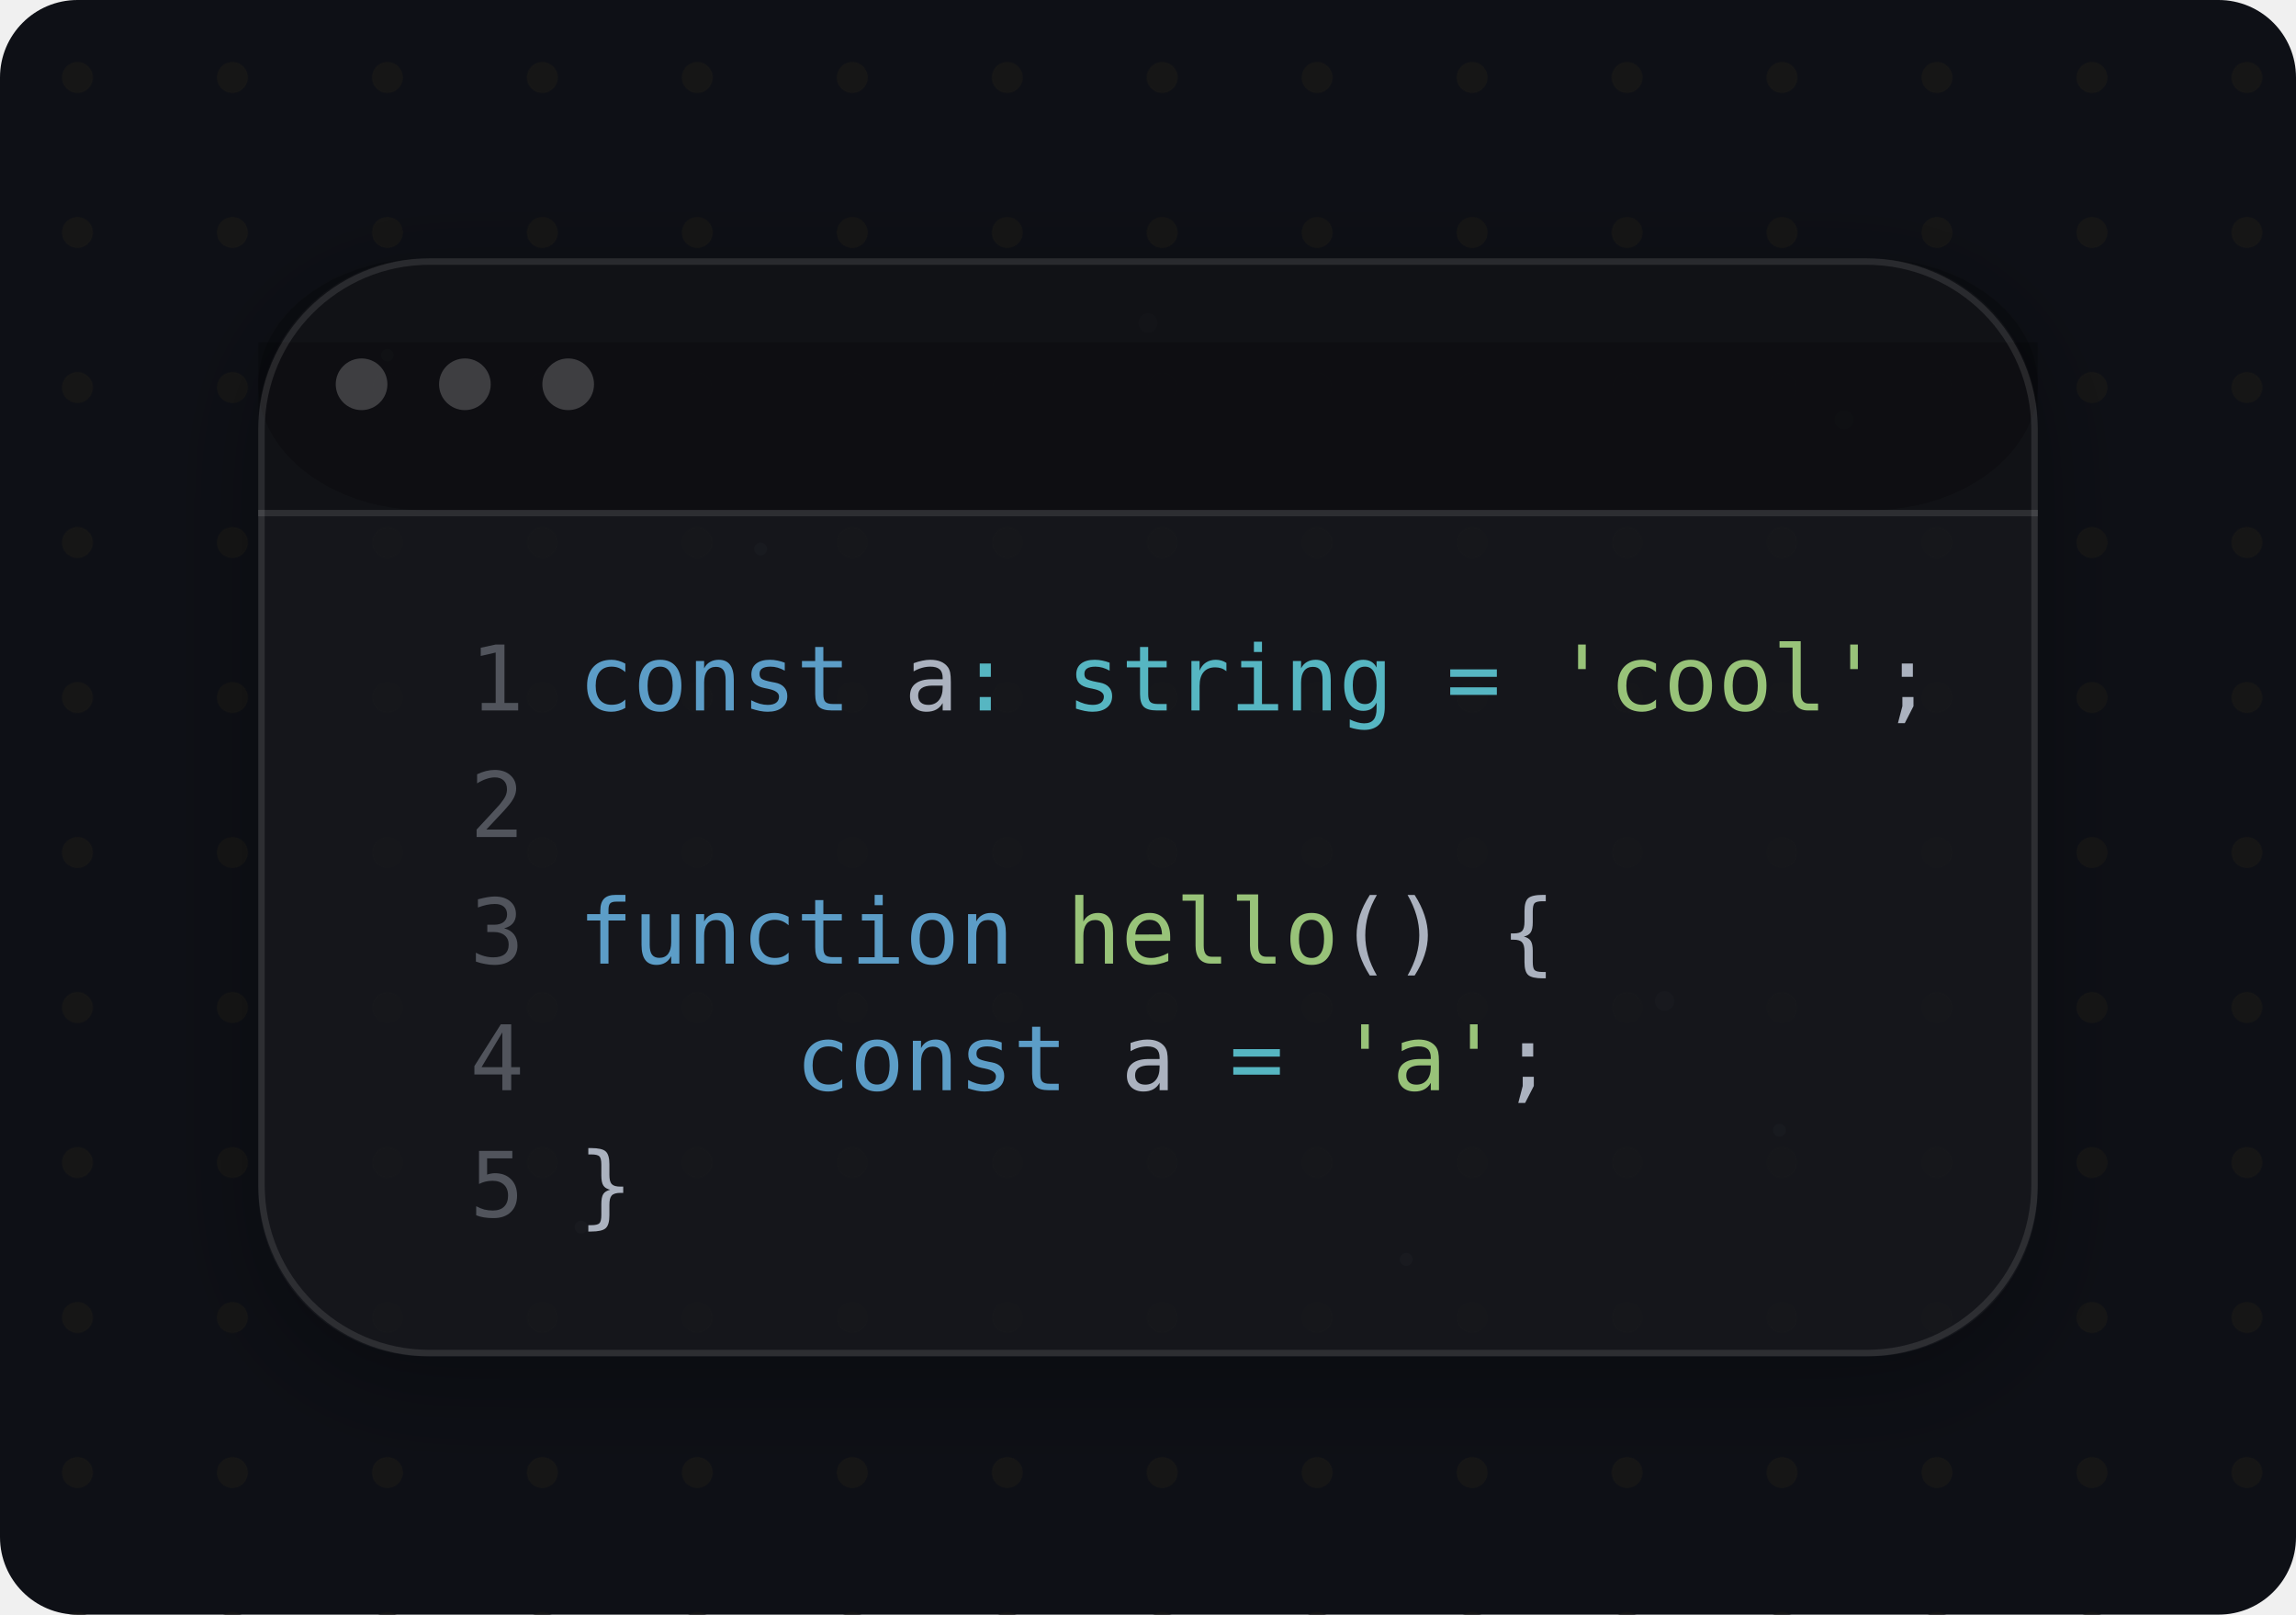
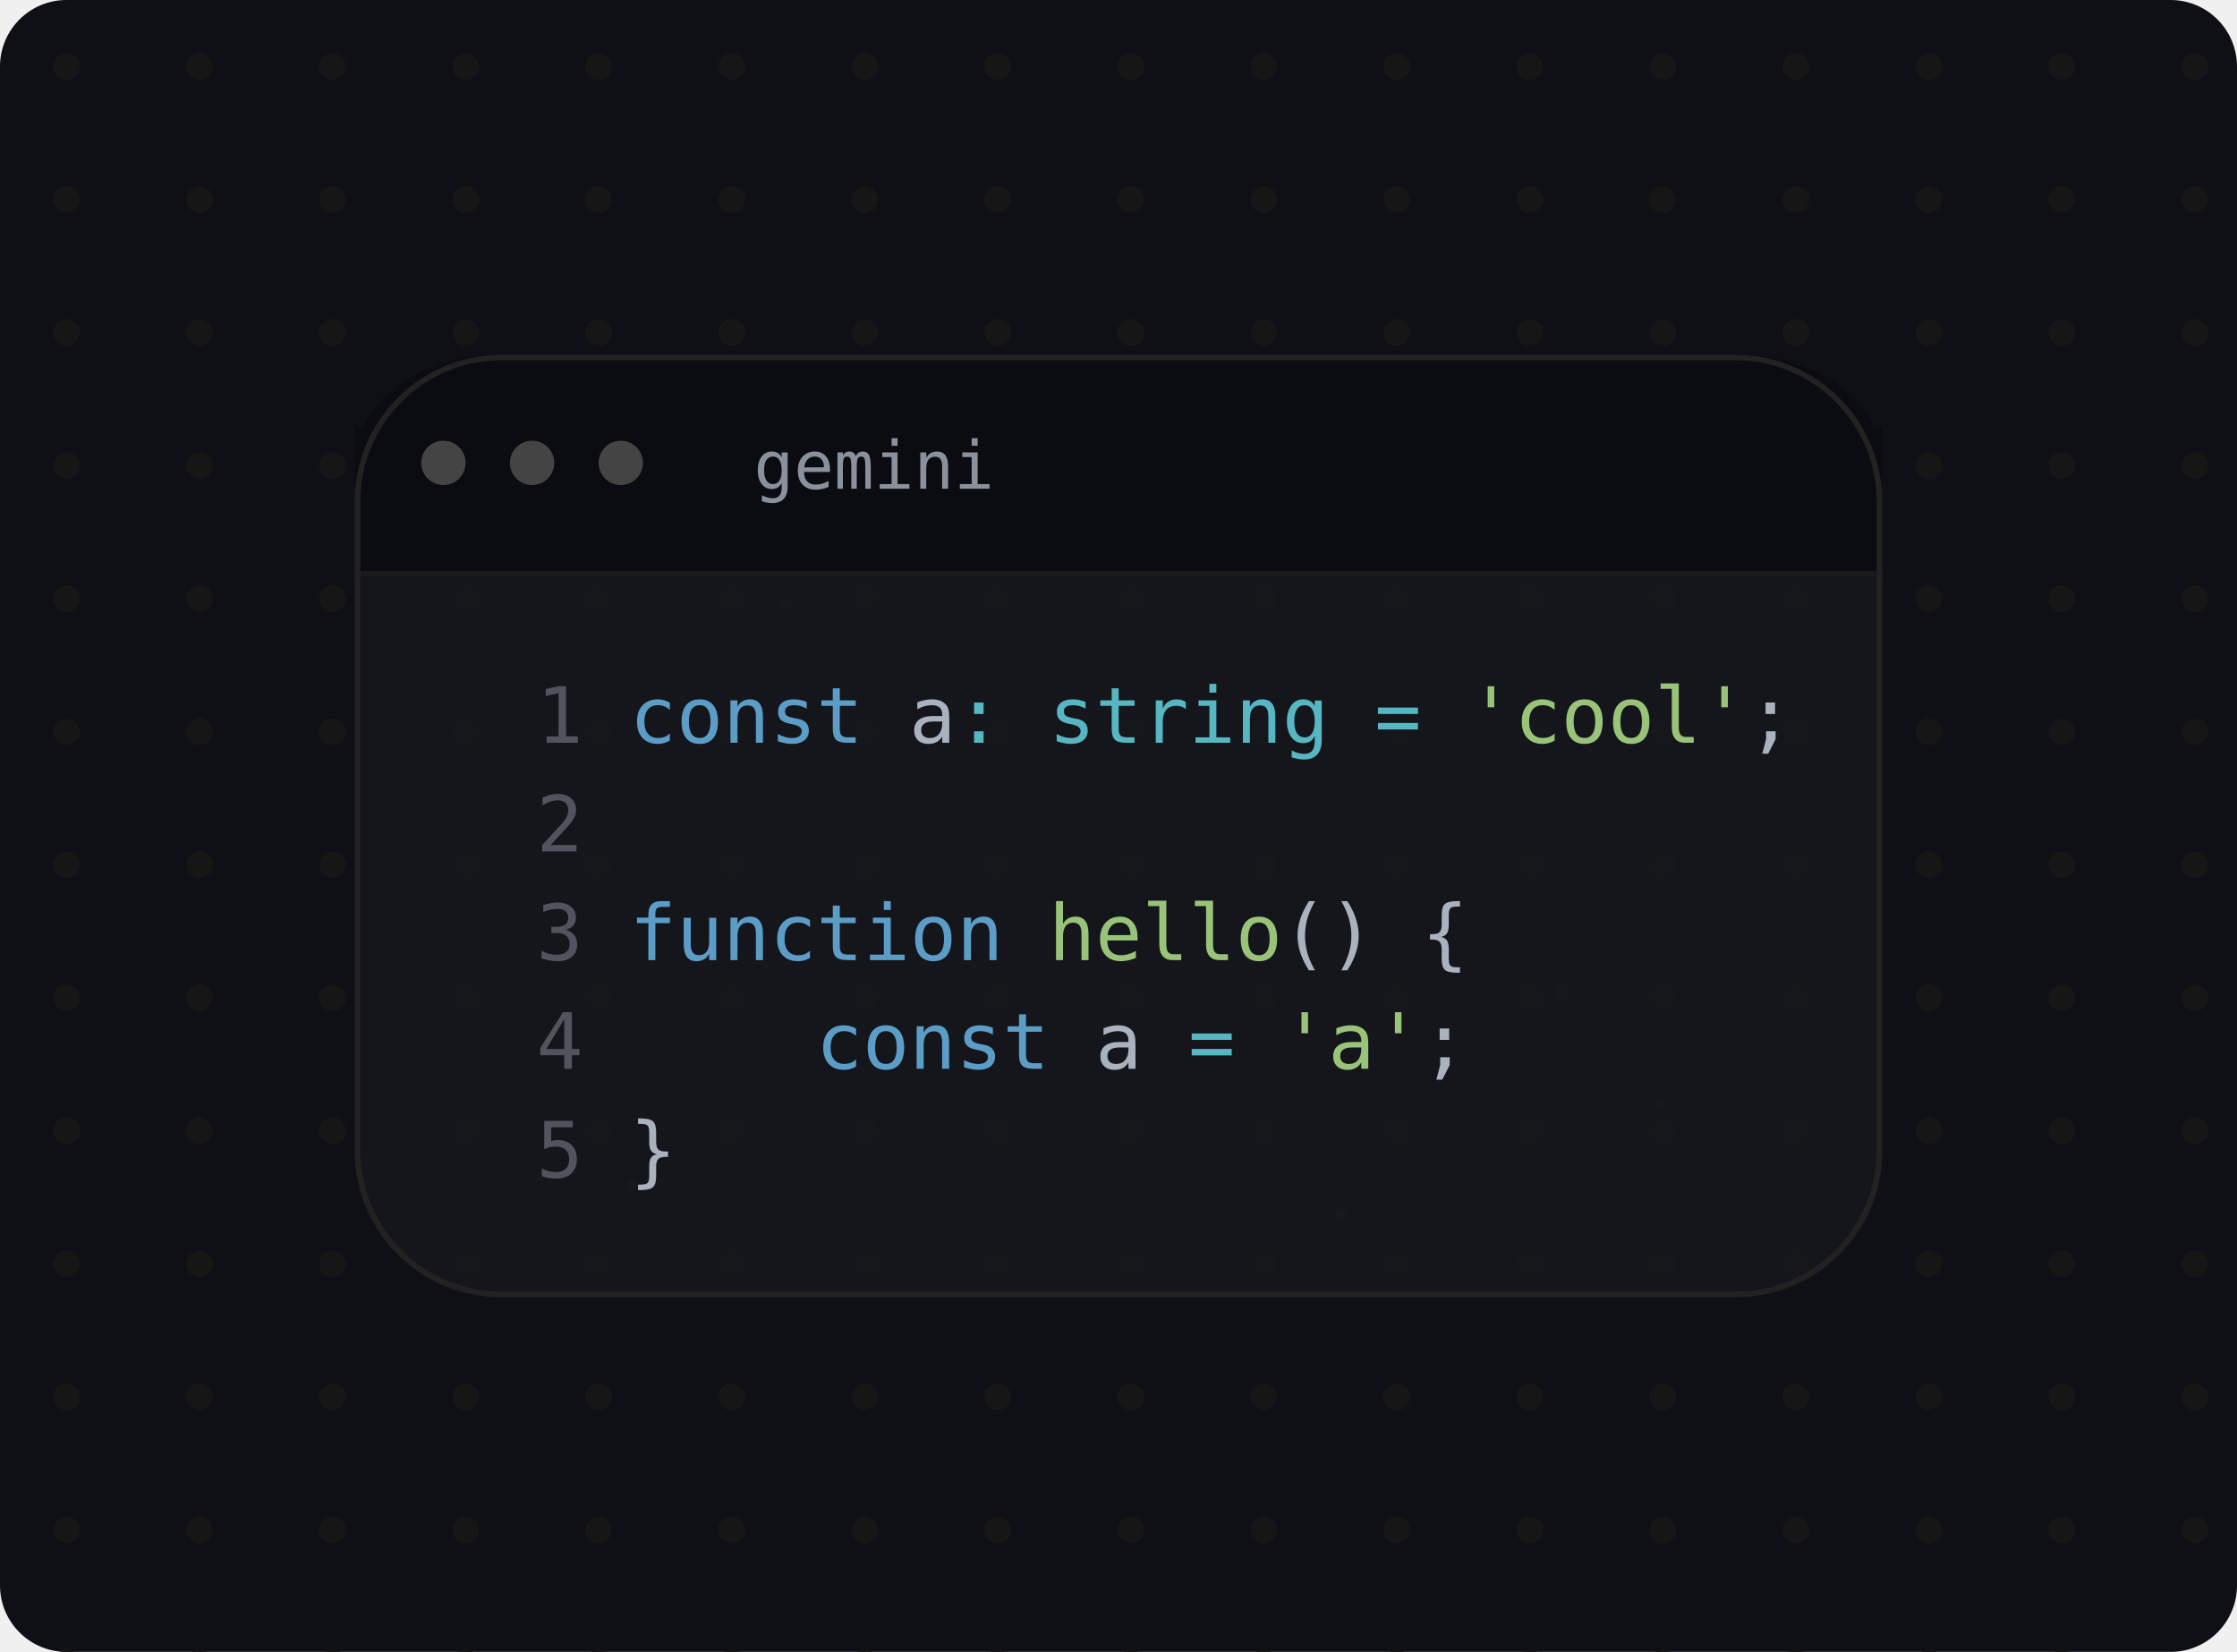
- <svg xmlns="http://www.w3.org/2000/svg" viewBox="0 0 355.6 250" width="355.6" height="250">
+ <svg xmlns="http://www.w3.org/2000/svg" viewBox="0 0 403.6 298" width="403.6" height="298">
  <defs>
-     <filter id="shadow" x="-50%" y="-50%" width="200%" height="200%">
-       <feGaussianBlur in="SourceAlpha" stdDeviation="8" result="blur" />
-       <feOffset in="blur" dx="0" dy="4" result="offsetBlur" />
-       <feFlood flood-color="#000000" flood-opacity="0.3" result="color" />
-       <feComposite in="color" in2="offsetBlur" operator="in" result="shadow" />
-     </filter>
-     <mask id="shadow-mask">
-       <rect x="-50" y="-50" width="375.6" height="270" fill="white" />
-       <rect x="0" y="0" width="275.6" height="170" rx="26" ry="26" fill="black" />
-     </mask>
    <pattern id="bg-pattern" width="24" height="24" patternUnits="userSpaceOnUse">
      <circle cx="12" cy="12" r="2.4" fill="#161616" />
    </pattern>
  </defs>
-   <rect x="0" y="0" width="355.6" height="250" fill="#0e1016" rx="12" ry="12" />
-   <rect x="0" y="0" width="355.6" height="250" fill="url(#bg-pattern)" rx="12" ry="12" />
+   <rect x="0" y="0" width="403.6" height="298" fill="#0e1016" rx="12" ry="12" />
+   <rect x="0" y="0" width="403.6" height="298" fill="url(#bg-pattern)" rx="12" ry="12" />
  <g class="overlay">
-     <defs>
-       <filter id="gemini-shadow">
-         <feDropShadow dx="0" dy="4" stdDeviation="12" flood-color="rgba(0,0,0,0.4)" />
-       </filter>
-     </defs>
+     <circle cx="84" cy="79" r="1" fill="#1c1c1c" />
  </g>
  <g class="overlay">
-     <circle cx="60" cy="55" r="1" fill="#ffffff15" />
+     <circle cx="309.6" cy="89" r="1.5" fill="#1a1a1a" />
  </g>
  <g class="overlay">
-     <circle cx="285.6" cy="65" r="1.5" fill="#ffffff10" />
+     <circle cx="141.8" cy="109" r="1" fill="#1b1b1b" />
  </g>
  <g class="overlay">
-     <circle cx="117.8" cy="85" r="1" fill="#ffffff12" />
+     <circle cx="281.8" cy="179" r="1.5" fill="#1a1a1a" />
  </g>
  <g class="overlay">
-     <circle cx="257.8" cy="155" r="1.5" fill="#ffffff10" />
+     <circle cx="114" cy="214" r="1" fill="#1c1c1c" />
  </g>
  <g class="overlay">
-     <circle cx="90" cy="190" r="1" fill="#ffffff15" />
+     <circle cx="299.6" cy="199" r="1" fill="#1b1b1b" />
  </g>
  <g class="overlay">
-     <circle cx="275.6" cy="175" r="1" fill="#ffffff12" />
+     <circle cx="201.8" cy="74" r="1.5" fill="#1a1a1a" />
  </g>
  <g class="overlay">
-     <circle cx="177.8" cy="50" r="1.5" fill="#ffffff10" />
+     <circle cx="241.8" cy="219" r="1" fill="#1c1c1c" />
  </g>
-   <g class="overlay">
-     <circle cx="217.8" cy="195" r="1" fill="#ffffff15" />
-   </g>
-   <g transform="translate(40, 40)">
-     <g mask="url(#shadow-mask)">
-       <rect x="0" y="0" width="275.6" height="170" fill="#16181d" rx="26" ry="26" filter="url(#shadow)" />
-     </g>
+   <g transform="translate(64, 64)">
    <rect x="0" y="0" width="275.6" height="170" fill="#16181d" rx="26" ry="26" opacity="0.8" />
    <g class="title-bar">
-       <rect x="0" y="0" width="275.6" height="39" fill="#00000033" rx="26" ry="26" />
-       <rect x="0" y="13" width="275.6" height="26" fill="#00000033" />
-       <rect x="0" y="39" width="275.6" height="1" fill="#ffffff1a" shape-rendering="crispEdges" />
-       <circle cx="16" cy="19.5" r="4" fill="#ffffff33" />
-       <circle cx="32" cy="19.5" r="4" fill="#ffffff33" />
-       <circle cx="48" cy="19.5" r="4" fill="#ffffff33" />
+       <rect x="0" y="0" width="275.6" height="39" fill="#0a0c12" rx="26" ry="26" />
+       <rect x="0" y="13" width="275.6" height="26" fill="#0a0c12" />
+       <rect x="0" y="39" width="275.6" height="1" fill="#1a1a1a" shape-rendering="crispEdges" />
+       <circle cx="16" cy="19.5" r="4" fill="#444444" />
+       <circle cx="32" cy="19.5" r="4" fill="#444444" />
+       <circle cx="48" cy="19.5" r="4" fill="#444444" />
+       <text x="72" y="24.17" fill="#abb2bf" font-family="'JetBrains Mono', monospace" font-size="12" text-anchor="start" opacity="0.8">gemini</text>
    </g>
-     <rect x="0.5" y="0.5" width="274.6" height="169" fill="none" stroke="#ffffff1a" stroke-width="1" rx="26" ry="26" />
+     <rect x="0.5" y="0.5" width="274.6" height="169" fill="none" stroke="#222222" stroke-width="1" rx="26" ry="26" />
    <g class="text">
      <text x="41.2" y="70" font-family="'JetBrains Mono', monospace" font-size="14" fill="#abb2bf66" text-anchor="end" xml:space="preserve">1</text>
      <text y="70" font-family="'JetBrains Mono', monospace" font-size="14" xml:space="preserve">
        <tspan x="49.6" fill="#5c9dc7">const</tspan>
        <tspan x="91.6" fill="#abb2bf"> a</tspan>
        <tspan x="108.4" fill="#56b6c2">:</tspan>
        <tspan x="116.8" fill="#abb2bf"> </tspan>
        <tspan x="125.2" fill="#56b6c2">string</tspan>
        <tspan x="175.6" fill="#abb2bf"> </tspan>
        <tspan x="184" fill="#56b6c2">=</tspan>
        <tspan x="192.4" fill="#abb2bf"> </tspan>
        <tspan x="200.8" fill="#98c379">'cool'</tspan>
        <tspan x="251.2" fill="#abb2bf">;</tspan>
      </text>
      <text x="41.2" y="89.6" font-family="'JetBrains Mono', monospace" font-size="14" fill="#abb2bf66" text-anchor="end" xml:space="preserve">2</text>
      <text x="41.2" y="109.2" font-family="'JetBrains Mono', monospace" font-size="14" fill="#abb2bf66" text-anchor="end" xml:space="preserve">3</text>
      <text y="109.2" font-family="'JetBrains Mono', monospace" font-size="14" xml:space="preserve">
        <tspan x="49.6" fill="#5c9dc7">function</tspan>
        <tspan x="116.8" fill="#abb2bf"> </tspan>
        <tspan x="125.2" fill="#98c379">hello</tspan>
        <tspan x="167.2" fill="#abb2bf">() {</tspan>
      </text>
      <text x="41.2" y="128.8" font-family="'JetBrains Mono', monospace" font-size="14" fill="#abb2bf66" text-anchor="end" xml:space="preserve">4</text>
      <text y="128.8" font-family="'JetBrains Mono', monospace" font-size="14" xml:space="preserve">
        <tspan x="49.6" fill="#abb2bf">    </tspan>
        <tspan x="83.2" fill="#5c9dc7">const</tspan>
        <tspan x="125.2" fill="#abb2bf"> a </tspan>
        <tspan x="150.4" fill="#56b6c2">=</tspan>
        <tspan x="158.8" fill="#abb2bf"> </tspan>
        <tspan x="167.2" fill="#98c379">'a'</tspan>
        <tspan x="192.4" fill="#abb2bf">;</tspan>
      </text>
      <text x="41.2" y="148.4" font-family="'JetBrains Mono', monospace" font-size="14" fill="#abb2bf66" text-anchor="end" xml:space="preserve">5</text>
      <text y="148.4" font-family="'JetBrains Mono', monospace" font-size="14" xml:space="preserve">
        <tspan x="49.6" fill="#abb2bf">}</tspan>
      </text>
    </g>
  </g>
</svg>
